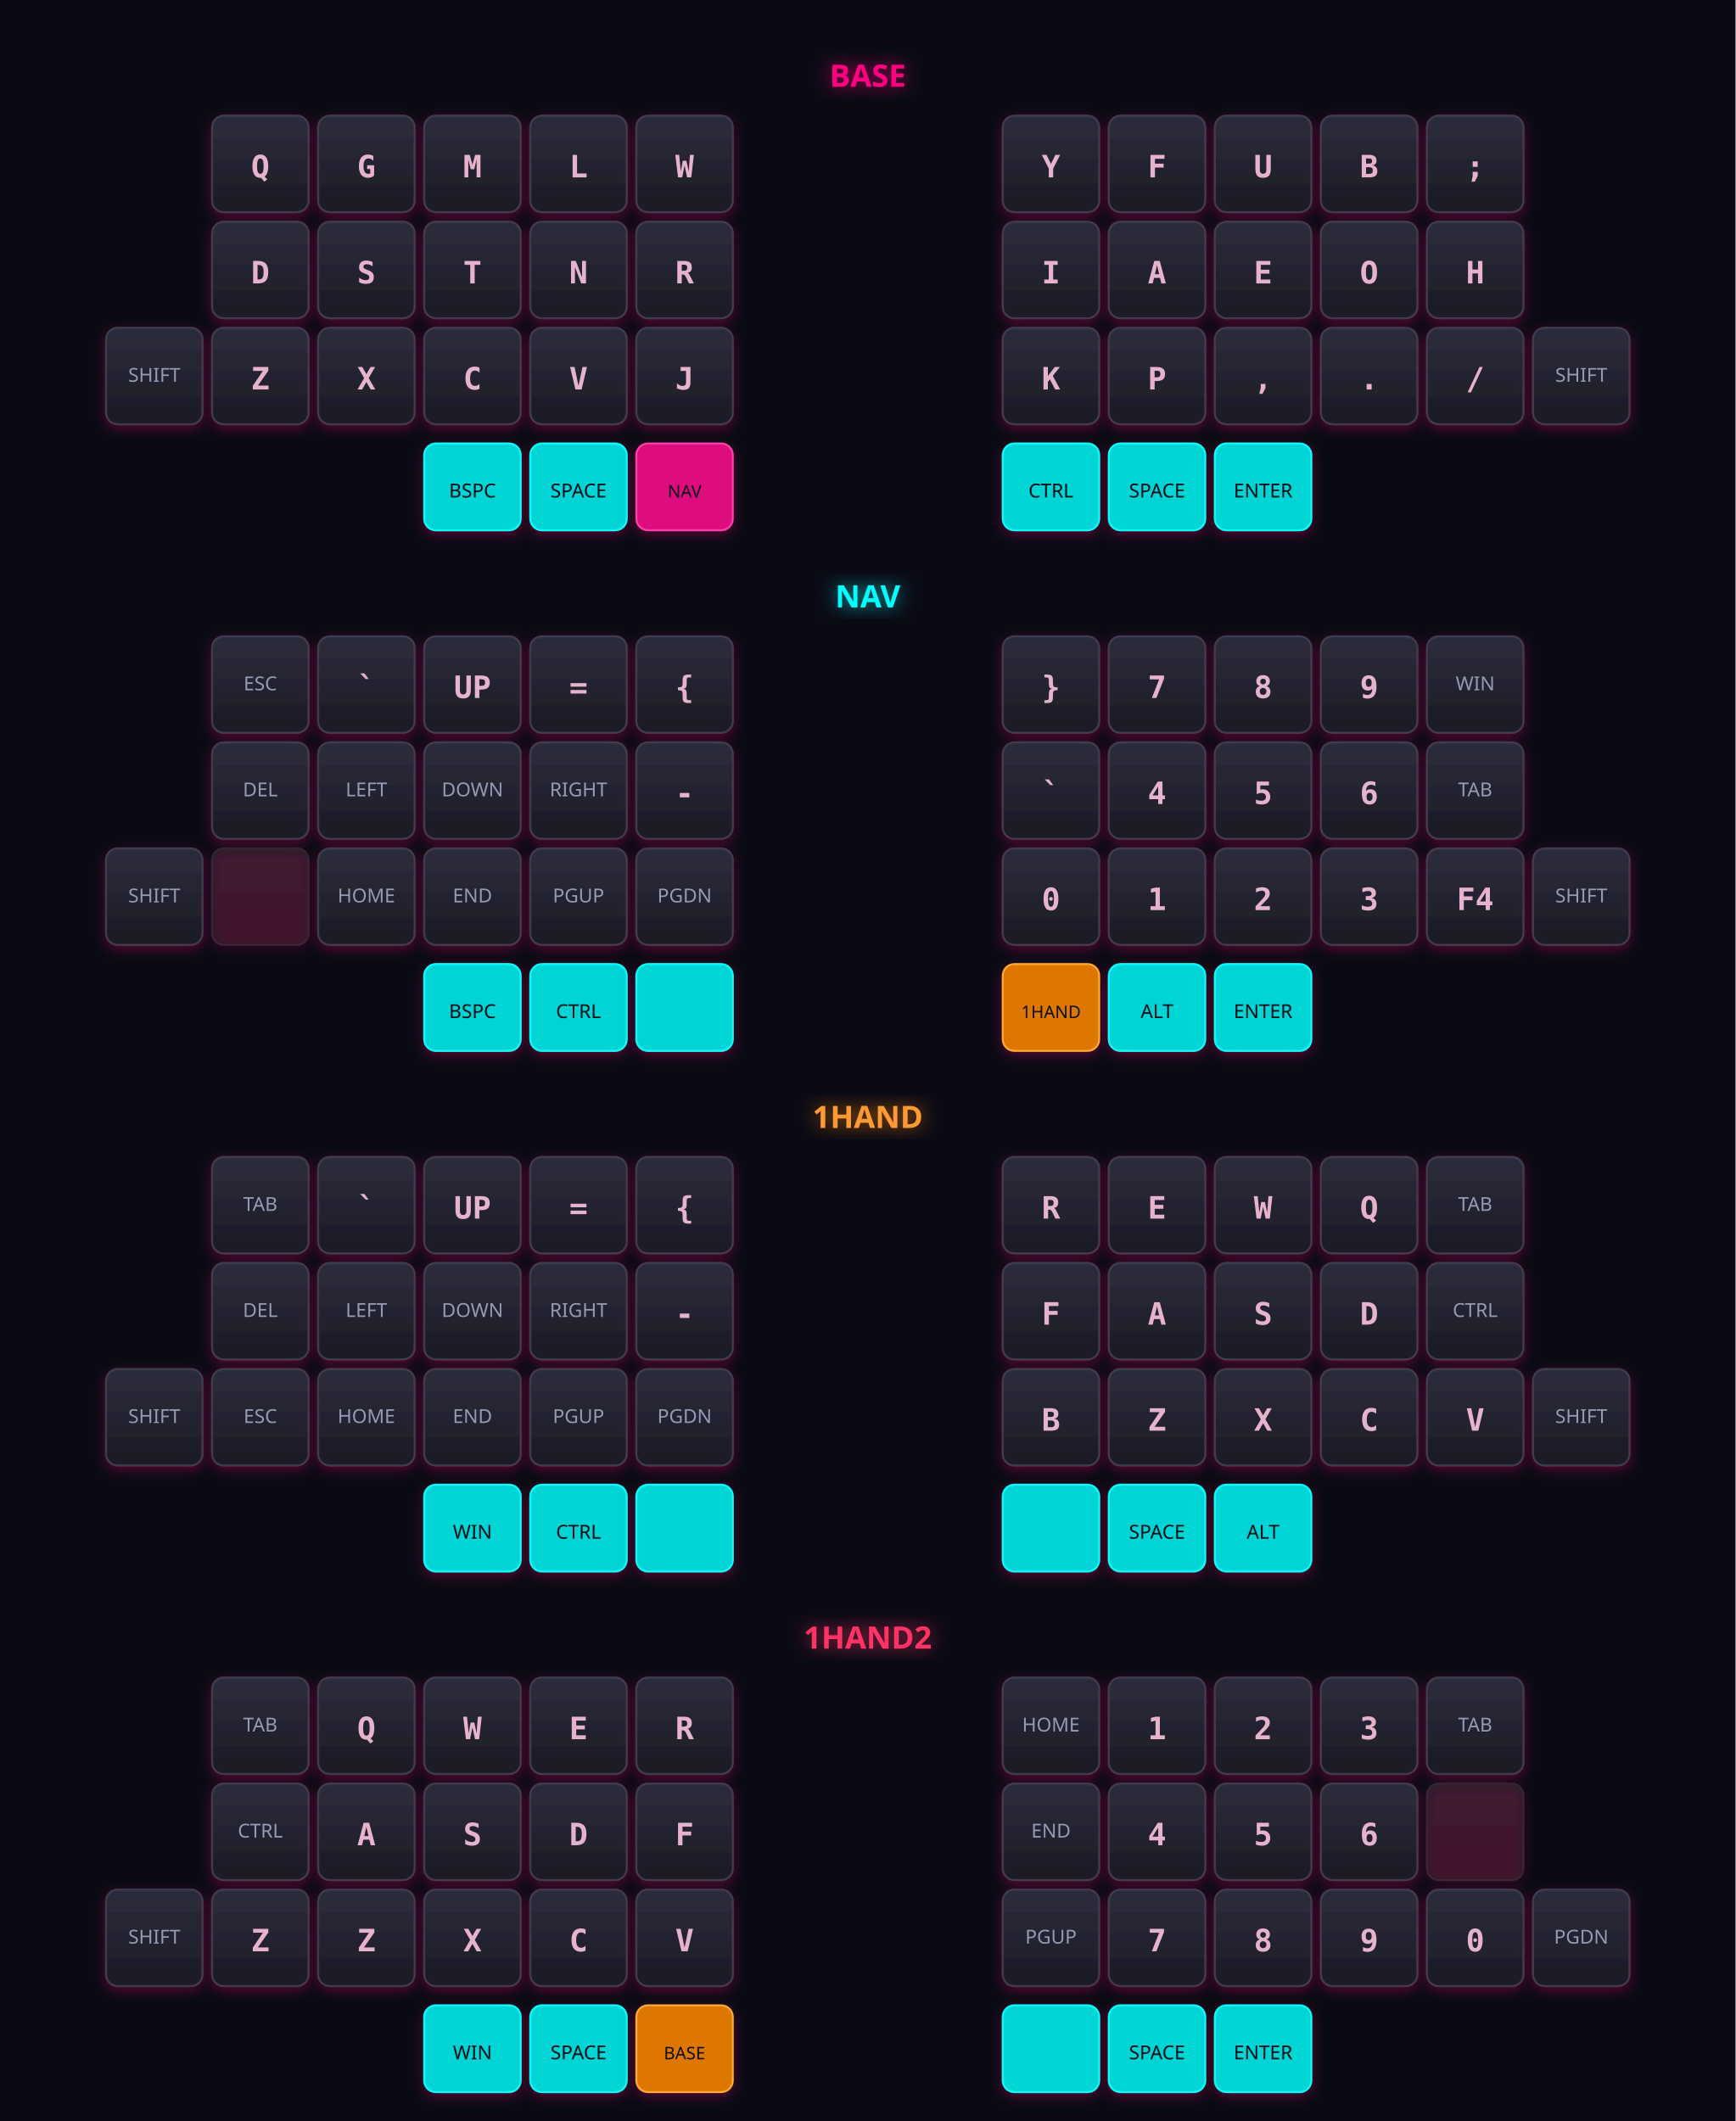
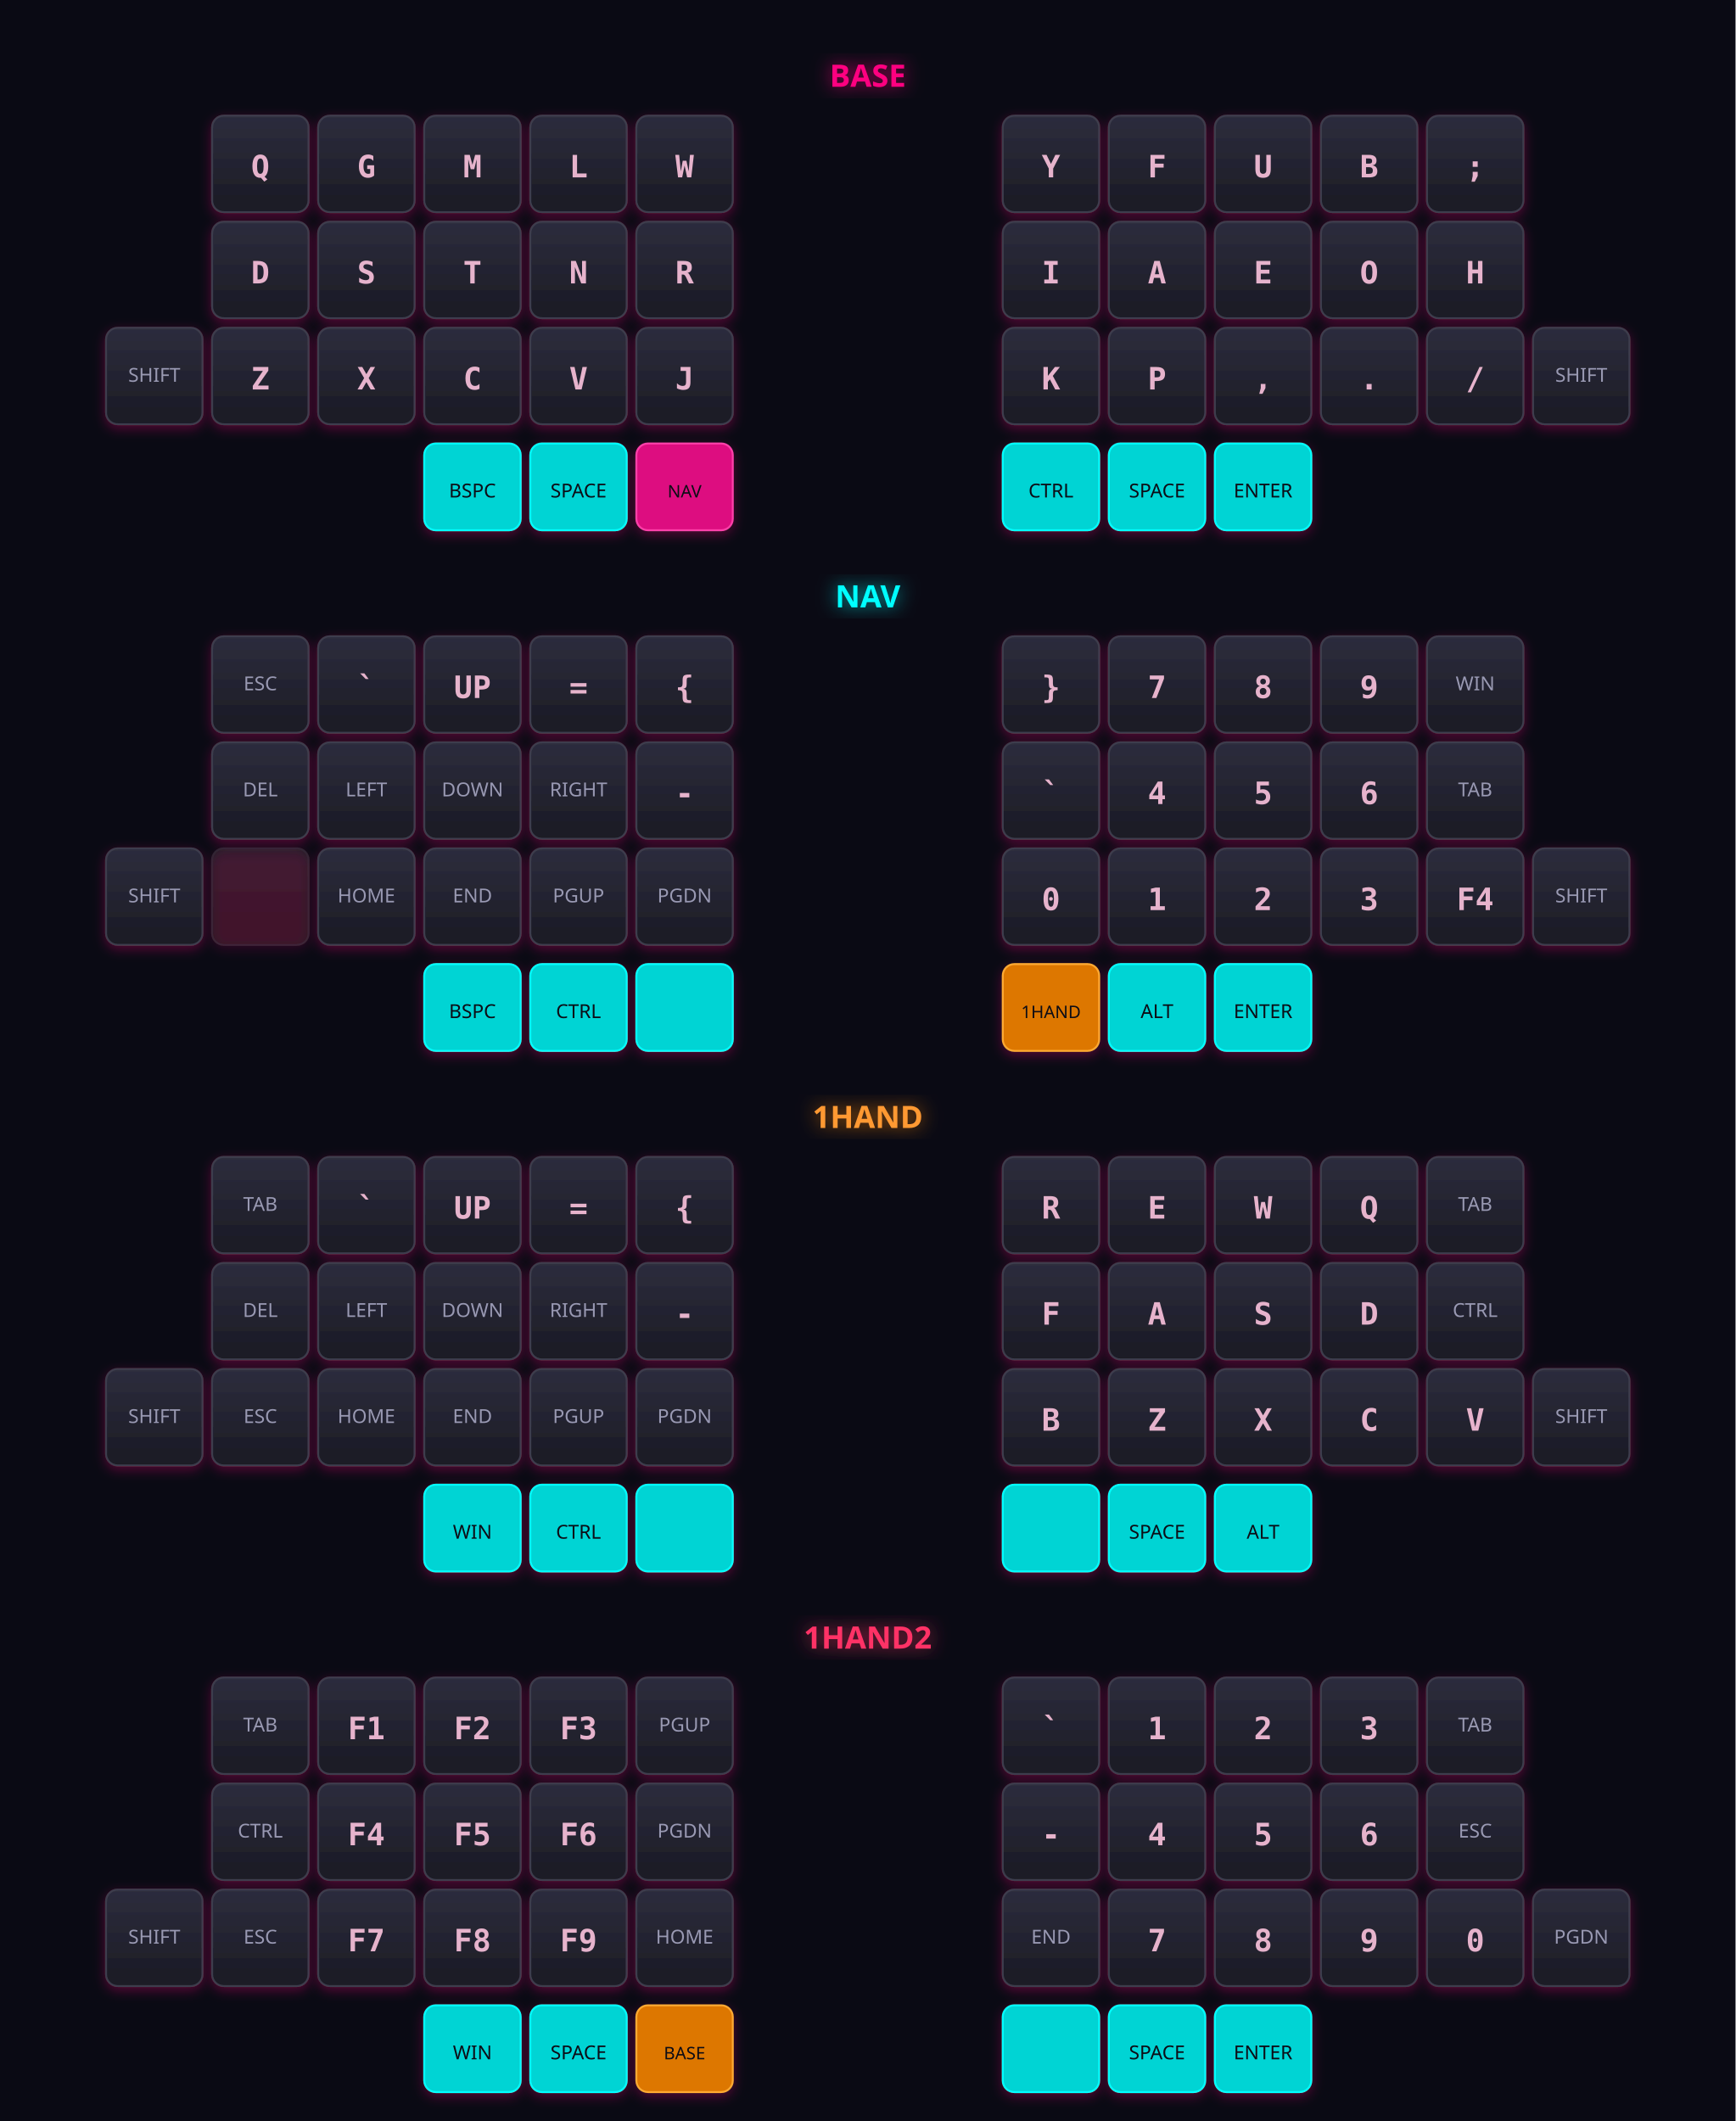
<svg xmlns="http://www.w3.org/2000/svg" viewBox="0 0 900 1100" width="900" height="1100">
  <defs>
    <linearGradient id="keyGrad" x1="0%" y1="0%" x2="0%" y2="100%">
      <stop offset="0%" style="stop-color:#2d2d3d" />
      <stop offset="100%" style="stop-color:#1a1a24" />
    </linearGradient>
    <linearGradient id="thumbGrad" x1="0%" y1="0%" x2="0%" y2="100%">
      <stop offset="0%" style="stop-color:#00e6e6" />
      <stop offset="100%" style="stop-color:#00e6e6" />
    </linearGradient>
    <linearGradient id="layerGrad" x1="0%" y1="0%" x2="0%" y2="100%">
      <stop offset="0%" style="stop-color:#ff2090" />
      <stop offset="100%" style="stop-color:#ff2090" />
    </linearGradient>
    <linearGradient id="orangeGrad" x1="0%" y1="0%" x2="0%" y2="100%">
      <stop offset="0%" style="stop-color:#ff9922" />
      <stop offset="100%" style="stop-color:#ff9922" />
    </linearGradient>
    <filter id="keyShadow" x="-20%" y="-20%" width="140%" height="140%">
      <feDropShadow dx="0" dy="2" stdDeviation="3" flood-color="#ff0080" flood-opacity="0.3" />
    </filter>
    <filter id="pinkGlow" x="-50%" y="-50%" width="200%" height="200%">
      <feDropShadow dx="0" dy="0" stdDeviation="5" flood-color="#ff0080" flood-opacity="0.7" />
    </filter>
    <filter id="blueGlow" x="-50%" y="-50%" width="200%" height="200%">
      <feDropShadow dx="0" dy="0" stdDeviation="5" flood-color="#00ffff" flood-opacity="0.7" />
    </filter>
    <filter id="orangeGlow" x="-50%" y="-50%" width="200%" height="200%">
      <feDropShadow dx="0" dy="0" stdDeviation="5" flood-color="#ff8800" flood-opacity="0.7" />
    </filter>
    <filter id="redGlow" x="-50%" y="-50%" width="200%" height="200%">
      <feDropShadow dx="0" dy="0" stdDeviation="5" flood-color="#ff3366" flood-opacity="0.7" />
    </filter>
  </defs>
  <rect width="900" height="1100" fill="#0a0a14" />
  <g transform="translate(50, 20)">
    <text x="400" y="25" text-anchor="middle" fill="#ff0080" font-family="system-ui, sans-serif" font-size="16" font-weight="bold" filter="url(#pinkGlow)">BASE</text>
    <g filter="url(#keyShadow)">
      <rect x="60" y="40" width="50" height="50" rx="6" fill="url(#keyGrad)" stroke="#3d3d4d" stroke-width="1" />
      <text x="85" y="72" text-anchor="middle" fill="#e6b3cc" font-family="monospace" font-size="16" font-weight="bold">Q</text>
    </g>
    <g filter="url(#keyShadow)">
      <rect x="115" y="40" width="50" height="50" rx="6" fill="url(#keyGrad)" stroke="#3d3d4d" stroke-width="1" />
      <text x="140" y="72" text-anchor="middle" fill="#e6b3cc" font-family="monospace" font-size="16" font-weight="bold">G</text>
    </g>
    <g filter="url(#keyShadow)">
      <rect x="170" y="40" width="50" height="50" rx="6" fill="url(#keyGrad)" stroke="#3d3d4d" stroke-width="1" />
      <text x="195" y="72" text-anchor="middle" fill="#e6b3cc" font-family="monospace" font-size="16" font-weight="bold">M</text>
    </g>
    <g filter="url(#keyShadow)">
      <rect x="225" y="40" width="50" height="50" rx="6" fill="url(#keyGrad)" stroke="#3d3d4d" stroke-width="1" />
      <text x="250" y="72" text-anchor="middle" fill="#e6b3cc" font-family="monospace" font-size="16" font-weight="bold">L</text>
    </g>
    <g filter="url(#keyShadow)">
      <rect x="280" y="40" width="50" height="50" rx="6" fill="url(#keyGrad)" stroke="#3d3d4d" stroke-width="1" />
      <text x="305" y="72" text-anchor="middle" fill="#e6b3cc" font-family="monospace" font-size="16" font-weight="bold">W</text>
    </g>
    <g filter="url(#keyShadow)">
      <rect x="470" y="40" width="50" height="50" rx="6" fill="url(#keyGrad)" stroke="#3d3d4d" stroke-width="1" />
      <text x="495" y="72" text-anchor="middle" fill="#e6b3cc" font-family="monospace" font-size="16" font-weight="bold">Y</text>
    </g>
    <g filter="url(#keyShadow)">
      <rect x="525" y="40" width="50" height="50" rx="6" fill="url(#keyGrad)" stroke="#3d3d4d" stroke-width="1" />
      <text x="550" y="72" text-anchor="middle" fill="#e6b3cc" font-family="monospace" font-size="16" font-weight="bold">F</text>
    </g>
    <g filter="url(#keyShadow)">
      <rect x="580" y="40" width="50" height="50" rx="6" fill="url(#keyGrad)" stroke="#3d3d4d" stroke-width="1" />
      <text x="605" y="72" text-anchor="middle" fill="#e6b3cc" font-family="monospace" font-size="16" font-weight="bold">U</text>
    </g>
    <g filter="url(#keyShadow)">
      <rect x="635" y="40" width="50" height="50" rx="6" fill="url(#keyGrad)" stroke="#3d3d4d" stroke-width="1" />
      <text x="660" y="72" text-anchor="middle" fill="#e6b3cc" font-family="monospace" font-size="16" font-weight="bold">B</text>
    </g>
    <g filter="url(#keyShadow)">
      <rect x="690" y="40" width="50" height="50" rx="6" fill="url(#keyGrad)" stroke="#3d3d4d" stroke-width="1" />
      <text x="715" y="72" text-anchor="middle" fill="#e6b3cc" font-family="monospace" font-size="16" font-weight="bold">;</text>
    </g>
    <g filter="url(#keyShadow)">
      <rect x="60" y="95" width="50" height="50" rx="6" fill="url(#keyGrad)" stroke="#3d3d4d" stroke-width="1" />
      <text x="85" y="127" text-anchor="middle" fill="#e6b3cc" font-family="monospace" font-size="16" font-weight="bold">D</text>
    </g>
    <g filter="url(#keyShadow)">
      <rect x="115" y="95" width="50" height="50" rx="6" fill="url(#keyGrad)" stroke="#3d3d4d" stroke-width="1" />
      <text x="140" y="127" text-anchor="middle" fill="#e6b3cc" font-family="monospace" font-size="16" font-weight="bold">S</text>
    </g>
    <g filter="url(#keyShadow)">
      <rect x="170" y="95" width="50" height="50" rx="6" fill="url(#keyGrad)" stroke="#3d3d4d" stroke-width="1" />
      <text x="195" y="127" text-anchor="middle" fill="#e6b3cc" font-family="monospace" font-size="16" font-weight="bold">T</text>
    </g>
    <g filter="url(#keyShadow)">
      <rect x="225" y="95" width="50" height="50" rx="6" fill="url(#keyGrad)" stroke="#3d3d4d" stroke-width="1" />
      <text x="250" y="127" text-anchor="middle" fill="#e6b3cc" font-family="monospace" font-size="16" font-weight="bold">N</text>
    </g>
    <g filter="url(#keyShadow)">
      <rect x="280" y="95" width="50" height="50" rx="6" fill="url(#keyGrad)" stroke="#3d3d4d" stroke-width="1" />
      <text x="305" y="127" text-anchor="middle" fill="#e6b3cc" font-family="monospace" font-size="16" font-weight="bold">R</text>
    </g>
    <g filter="url(#keyShadow)">
      <rect x="470" y="95" width="50" height="50" rx="6" fill="url(#keyGrad)" stroke="#3d3d4d" stroke-width="1" />
      <text x="495" y="127" text-anchor="middle" fill="#e6b3cc" font-family="monospace" font-size="16" font-weight="bold">I</text>
    </g>
    <g filter="url(#keyShadow)">
      <rect x="525" y="95" width="50" height="50" rx="6" fill="url(#keyGrad)" stroke="#3d3d4d" stroke-width="1" />
      <text x="550" y="127" text-anchor="middle" fill="#e6b3cc" font-family="monospace" font-size="16" font-weight="bold">A</text>
    </g>
    <g filter="url(#keyShadow)">
      <rect x="580" y="95" width="50" height="50" rx="6" fill="url(#keyGrad)" stroke="#3d3d4d" stroke-width="1" />
      <text x="605" y="127" text-anchor="middle" fill="#e6b3cc" font-family="monospace" font-size="16" font-weight="bold">E</text>
    </g>
    <g filter="url(#keyShadow)">
      <rect x="635" y="95" width="50" height="50" rx="6" fill="url(#keyGrad)" stroke="#3d3d4d" stroke-width="1" />
      <text x="660" y="127" text-anchor="middle" fill="#e6b3cc" font-family="monospace" font-size="16" font-weight="bold">O</text>
    </g>
    <g filter="url(#keyShadow)">
      <rect x="690" y="95" width="50" height="50" rx="6" fill="url(#keyGrad)" stroke="#3d3d4d" stroke-width="1" />
      <text x="715" y="127" text-anchor="middle" fill="#e6b3cc" font-family="monospace" font-size="16" font-weight="bold">H</text>
    </g>
    <g filter="url(#keyShadow)">
      <rect x="5" y="150" width="50" height="50" rx="6" fill="url(#keyGrad)" stroke="#3d3d4d" stroke-width="1" />
      <text x="30" y="178" text-anchor="middle" fill="#9999b3" font-family="system-ui, sans-serif" font-size="10">SHIFT</text>
    </g>
    <g filter="url(#keyShadow)">
      <rect x="60" y="150" width="50" height="50" rx="6" fill="url(#keyGrad)" stroke="#3d3d4d" stroke-width="1" />
      <text x="85" y="182" text-anchor="middle" fill="#e6b3cc" font-family="monospace" font-size="16" font-weight="bold">Z</text>
    </g>
    <g filter="url(#keyShadow)">
      <rect x="115" y="150" width="50" height="50" rx="6" fill="url(#keyGrad)" stroke="#3d3d4d" stroke-width="1" />
      <text x="140" y="182" text-anchor="middle" fill="#e6b3cc" font-family="monospace" font-size="16" font-weight="bold">X</text>
    </g>
    <g filter="url(#keyShadow)">
      <rect x="170" y="150" width="50" height="50" rx="6" fill="url(#keyGrad)" stroke="#3d3d4d" stroke-width="1" />
      <text x="195" y="182" text-anchor="middle" fill="#e6b3cc" font-family="monospace" font-size="16" font-weight="bold">C</text>
    </g>
    <g filter="url(#keyShadow)">
      <rect x="225" y="150" width="50" height="50" rx="6" fill="url(#keyGrad)" stroke="#3d3d4d" stroke-width="1" />
      <text x="250" y="182" text-anchor="middle" fill="#e6b3cc" font-family="monospace" font-size="16" font-weight="bold">V</text>
    </g>
    <g filter="url(#keyShadow)">
      <rect x="280" y="150" width="50" height="50" rx="6" fill="url(#keyGrad)" stroke="#3d3d4d" stroke-width="1" />
      <text x="305" y="182" text-anchor="middle" fill="#e6b3cc" font-family="monospace" font-size="16" font-weight="bold">J</text>
    </g>
    <g filter="url(#keyShadow)">
      <rect x="470" y="150" width="50" height="50" rx="6" fill="url(#keyGrad)" stroke="#3d3d4d" stroke-width="1" />
      <text x="495" y="182" text-anchor="middle" fill="#e6b3cc" font-family="monospace" font-size="16" font-weight="bold">K</text>
    </g>
    <g filter="url(#keyShadow)">
      <rect x="525" y="150" width="50" height="50" rx="6" fill="url(#keyGrad)" stroke="#3d3d4d" stroke-width="1" />
      <text x="550" y="182" text-anchor="middle" fill="#e6b3cc" font-family="monospace" font-size="16" font-weight="bold">P</text>
    </g>
    <g filter="url(#keyShadow)">
      <rect x="580" y="150" width="50" height="50" rx="6" fill="url(#keyGrad)" stroke="#3d3d4d" stroke-width="1" />
      <text x="605" y="182" text-anchor="middle" fill="#e6b3cc" font-family="monospace" font-size="16" font-weight="bold">,</text>
    </g>
    <g filter="url(#keyShadow)">
      <rect x="635" y="150" width="50" height="50" rx="6" fill="url(#keyGrad)" stroke="#3d3d4d" stroke-width="1" />
      <text x="660" y="182" text-anchor="middle" fill="#e6b3cc" font-family="monospace" font-size="16" font-weight="bold">.</text>
    </g>
    <g filter="url(#keyShadow)">
      <rect x="690" y="150" width="50" height="50" rx="6" fill="url(#keyGrad)" stroke="#3d3d4d" stroke-width="1" />
      <text x="715" y="182" text-anchor="middle" fill="#e6b3cc" font-family="monospace" font-size="16" font-weight="bold">/</text>
    </g>
    <g filter="url(#keyShadow)">
      <rect x="745" y="150" width="50" height="50" rx="6" fill="url(#keyGrad)" stroke="#3d3d4d" stroke-width="1" />
      <text x="770" y="178" text-anchor="middle" fill="#9999b3" font-family="system-ui, sans-serif" font-size="10">SHIFT</text>
    </g>
    <g filter="url(#keyShadow)">
      <rect x="170" y="210" width="50" height="45" rx="6" fill="#00d4d4" stroke="#00ffff" stroke-width="1" />
      <text x="195" y="238" text-anchor="middle" fill="#0a0a14" font-family="system-ui, sans-serif" font-size="10">BSPC</text>
    </g>
    <g filter="url(#keyShadow)">
      <rect x="225" y="210" width="50" height="45" rx="6" fill="#00d4d4" stroke="#00ffff" stroke-width="1" />
      <text x="250" y="238" text-anchor="middle" fill="#0a0a14" font-family="system-ui, sans-serif" font-size="10">SPACE</text>
    </g>
    <g filter="url(#keyShadow)">
      <rect x="280" y="210" width="50" height="45" rx="6" fill="#dd1080" stroke="#ff40aa" stroke-width="1" />
      <text x="305" y="238" text-anchor="middle" fill="#0a0a14" font-family="system-ui, sans-serif" font-size="9">NAV</text>
    </g>
    <g filter="url(#keyShadow)">
      <rect x="470" y="210" width="50" height="45" rx="6" fill="#00d4d4" stroke="#00ffff" stroke-width="1" />
      <text x="495" y="238" text-anchor="middle" fill="#0a0a14" font-family="system-ui, sans-serif" font-size="10">CTRL</text>
    </g>
    <g filter="url(#keyShadow)">
      <rect x="525" y="210" width="50" height="45" rx="6" fill="#00d4d4" stroke="#00ffff" stroke-width="1" />
      <text x="550" y="238" text-anchor="middle" fill="#0a0a14" font-family="system-ui, sans-serif" font-size="10">SPACE</text>
    </g>
    <g filter="url(#keyShadow)">
      <rect x="580" y="210" width="50" height="45" rx="6" fill="#00d4d4" stroke="#00ffff" stroke-width="1" />
      <text x="605" y="238" text-anchor="middle" fill="#0a0a14" font-family="system-ui, sans-serif" font-size="10">ENTER</text>
    </g>
  </g>
  <g transform="translate(50, 290)">
    <text x="400" y="25" text-anchor="middle" fill="#00ffff" font-family="system-ui, sans-serif" font-size="16" font-weight="bold" filter="url(#blueGlow)">NAV</text>
    <g filter="url(#keyShadow)">
      <rect x="60" y="40" width="50" height="50" rx="6" fill="url(#keyGrad)" stroke="#3d3d4d" stroke-width="1" />
      <text x="85" y="68" text-anchor="middle" fill="#9999b3" font-family="system-ui, sans-serif" font-size="10">ESC</text>
    </g>
    <g filter="url(#keyShadow)">
      <rect x="115" y="40" width="50" height="50" rx="6" fill="url(#keyGrad)" stroke="#3d3d4d" stroke-width="1" />
      <text x="140" y="72" text-anchor="middle" fill="#e6b3cc" font-family="monospace" font-size="16" font-weight="bold">`</text>
    </g>
    <g filter="url(#keyShadow)">
      <rect x="170" y="40" width="50" height="50" rx="6" fill="url(#keyGrad)" stroke="#3d3d4d" stroke-width="1" />
      <text x="195" y="72" text-anchor="middle" fill="#e6b3cc" font-family="monospace" font-size="16" font-weight="bold">UP</text>
    </g>
    <g filter="url(#keyShadow)">
      <rect x="225" y="40" width="50" height="50" rx="6" fill="url(#keyGrad)" stroke="#3d3d4d" stroke-width="1" />
      <text x="250" y="72" text-anchor="middle" fill="#e6b3cc" font-family="monospace" font-size="16" font-weight="bold">=</text>
    </g>
    <g filter="url(#keyShadow)">
      <rect x="280" y="40" width="50" height="50" rx="6" fill="url(#keyGrad)" stroke="#3d3d4d" stroke-width="1" />
      <text x="305" y="72" text-anchor="middle" fill="#e6b3cc" font-family="monospace" font-size="16" font-weight="bold">{</text>
    </g>
    <g filter="url(#keyShadow)">
      <rect x="470" y="40" width="50" height="50" rx="6" fill="url(#keyGrad)" stroke="#3d3d4d" stroke-width="1" />
      <text x="495" y="72" text-anchor="middle" fill="#e6b3cc" font-family="monospace" font-size="16" font-weight="bold">}</text>
    </g>
    <g filter="url(#keyShadow)">
      <rect x="525" y="40" width="50" height="50" rx="6" fill="url(#keyGrad)" stroke="#3d3d4d" stroke-width="1" />
      <text x="550" y="72" text-anchor="middle" fill="#e6b3cc" font-family="monospace" font-size="16" font-weight="bold">7</text>
    </g>
    <g filter="url(#keyShadow)">
      <rect x="580" y="40" width="50" height="50" rx="6" fill="url(#keyGrad)" stroke="#3d3d4d" stroke-width="1" />
      <text x="605" y="72" text-anchor="middle" fill="#e6b3cc" font-family="monospace" font-size="16" font-weight="bold">8</text>
    </g>
    <g filter="url(#keyShadow)">
      <rect x="635" y="40" width="50" height="50" rx="6" fill="url(#keyGrad)" stroke="#3d3d4d" stroke-width="1" />
      <text x="660" y="72" text-anchor="middle" fill="#e6b3cc" font-family="monospace" font-size="16" font-weight="bold">9</text>
    </g>
    <g filter="url(#keyShadow)">
      <rect x="690" y="40" width="50" height="50" rx="6" fill="url(#keyGrad)" stroke="#3d3d4d" stroke-width="1" />
      <text x="715" y="68" text-anchor="middle" fill="#9999b3" font-family="system-ui, sans-serif" font-size="10">WIN</text>
    </g>
    <g filter="url(#keyShadow)">
      <rect x="60" y="95" width="50" height="50" rx="6" fill="url(#keyGrad)" stroke="#3d3d4d" stroke-width="1" />
      <text x="85" y="123" text-anchor="middle" fill="#9999b3" font-family="system-ui, sans-serif" font-size="10">DEL</text>
    </g>
    <g filter="url(#keyShadow)">
      <rect x="115" y="95" width="50" height="50" rx="6" fill="url(#keyGrad)" stroke="#3d3d4d" stroke-width="1" />
      <text x="140" y="123" text-anchor="middle" fill="#9999b3" font-family="system-ui, sans-serif" font-size="10">LEFT</text>
    </g>
    <g filter="url(#keyShadow)">
      <rect x="170" y="95" width="50" height="50" rx="6" fill="url(#keyGrad)" stroke="#3d3d4d" stroke-width="1" />
      <text x="195" y="123" text-anchor="middle" fill="#9999b3" font-family="system-ui, sans-serif" font-size="10">DOWN</text>
    </g>
    <g filter="url(#keyShadow)">
      <rect x="225" y="95" width="50" height="50" rx="6" fill="url(#keyGrad)" stroke="#3d3d4d" stroke-width="1" />
      <text x="250" y="123" text-anchor="middle" fill="#9999b3" font-family="system-ui, sans-serif" font-size="10">RIGHT</text>
    </g>
    <g filter="url(#keyShadow)">
      <rect x="280" y="95" width="50" height="50" rx="6" fill="url(#keyGrad)" stroke="#3d3d4d" stroke-width="1" />
      <text x="305" y="127" text-anchor="middle" fill="#e6b3cc" font-family="monospace" font-size="16" font-weight="bold">-</text>
    </g>
    <g filter="url(#keyShadow)">
      <rect x="470" y="95" width="50" height="50" rx="6" fill="url(#keyGrad)" stroke="#3d3d4d" stroke-width="1" />
      <text x="495" y="127" text-anchor="middle" fill="#e6b3cc" font-family="monospace" font-size="16" font-weight="bold">`</text>
    </g>
    <g filter="url(#keyShadow)">
      <rect x="525" y="95" width="50" height="50" rx="6" fill="url(#keyGrad)" stroke="#3d3d4d" stroke-width="1" />
      <text x="550" y="127" text-anchor="middle" fill="#e6b3cc" font-family="monospace" font-size="16" font-weight="bold">4</text>
    </g>
    <g filter="url(#keyShadow)">
      <rect x="580" y="95" width="50" height="50" rx="6" fill="url(#keyGrad)" stroke="#3d3d4d" stroke-width="1" />
      <text x="605" y="127" text-anchor="middle" fill="#e6b3cc" font-family="monospace" font-size="16" font-weight="bold">5</text>
    </g>
    <g filter="url(#keyShadow)">
      <rect x="635" y="95" width="50" height="50" rx="6" fill="url(#keyGrad)" stroke="#3d3d4d" stroke-width="1" />
      <text x="660" y="127" text-anchor="middle" fill="#e6b3cc" font-family="monospace" font-size="16" font-weight="bold">6</text>
    </g>
    <g filter="url(#keyShadow)">
      <rect x="690" y="95" width="50" height="50" rx="6" fill="url(#keyGrad)" stroke="#3d3d4d" stroke-width="1" />
      <text x="715" y="123" text-anchor="middle" fill="#9999b3" font-family="system-ui, sans-serif" font-size="10">TAB</text>
    </g>
    <g filter="url(#keyShadow)">
      <rect x="5" y="150" width="50" height="50" rx="6" fill="url(#keyGrad)" stroke="#3d3d4d" stroke-width="1" />
      <text x="30" y="178" text-anchor="middle" fill="#9999b3" font-family="system-ui, sans-serif" font-size="10">SHIFT</text>
    </g>
    <g filter="url(#keyShadow)">
      <rect x="60" y="150" width="50" height="50" rx="6" fill="url(#keyGrad)" stroke="#3d3d4d" stroke-width="1" opacity="0.5" />
    </g>
    <g filter="url(#keyShadow)">
      <rect x="115" y="150" width="50" height="50" rx="6" fill="url(#keyGrad)" stroke="#3d3d4d" stroke-width="1" />
      <text x="140" y="178" text-anchor="middle" fill="#9999b3" font-family="system-ui, sans-serif" font-size="10">HOME</text>
    </g>
    <g filter="url(#keyShadow)">
      <rect x="170" y="150" width="50" height="50" rx="6" fill="url(#keyGrad)" stroke="#3d3d4d" stroke-width="1" />
      <text x="195" y="178" text-anchor="middle" fill="#9999b3" font-family="system-ui, sans-serif" font-size="10">END</text>
    </g>
    <g filter="url(#keyShadow)">
      <rect x="225" y="150" width="50" height="50" rx="6" fill="url(#keyGrad)" stroke="#3d3d4d" stroke-width="1" />
      <text x="250" y="178" text-anchor="middle" fill="#9999b3" font-family="system-ui, sans-serif" font-size="10">PGUP</text>
    </g>
    <g filter="url(#keyShadow)">
      <rect x="280" y="150" width="50" height="50" rx="6" fill="url(#keyGrad)" stroke="#3d3d4d" stroke-width="1" />
      <text x="305" y="178" text-anchor="middle" fill="#9999b3" font-family="system-ui, sans-serif" font-size="10">PGDN</text>
    </g>
    <g filter="url(#keyShadow)">
      <rect x="470" y="150" width="50" height="50" rx="6" fill="url(#keyGrad)" stroke="#3d3d4d" stroke-width="1" />
      <text x="495" y="182" text-anchor="middle" fill="#e6b3cc" font-family="monospace" font-size="16" font-weight="bold">0</text>
    </g>
    <g filter="url(#keyShadow)">
      <rect x="525" y="150" width="50" height="50" rx="6" fill="url(#keyGrad)" stroke="#3d3d4d" stroke-width="1" />
      <text x="550" y="182" text-anchor="middle" fill="#e6b3cc" font-family="monospace" font-size="16" font-weight="bold">1</text>
    </g>
    <g filter="url(#keyShadow)">
      <rect x="580" y="150" width="50" height="50" rx="6" fill="url(#keyGrad)" stroke="#3d3d4d" stroke-width="1" />
      <text x="605" y="182" text-anchor="middle" fill="#e6b3cc" font-family="monospace" font-size="16" font-weight="bold">2</text>
    </g>
    <g filter="url(#keyShadow)">
      <rect x="635" y="150" width="50" height="50" rx="6" fill="url(#keyGrad)" stroke="#3d3d4d" stroke-width="1" />
      <text x="660" y="182" text-anchor="middle" fill="#e6b3cc" font-family="monospace" font-size="16" font-weight="bold">3</text>
    </g>
    <g filter="url(#keyShadow)">
      <rect x="690" y="150" width="50" height="50" rx="6" fill="url(#keyGrad)" stroke="#3d3d4d" stroke-width="1" />
      <text x="715" y="182" text-anchor="middle" fill="#e6b3cc" font-family="monospace" font-size="16" font-weight="bold">F4</text>
    </g>
    <g filter="url(#keyShadow)">
      <rect x="745" y="150" width="50" height="50" rx="6" fill="url(#keyGrad)" stroke="#3d3d4d" stroke-width="1" />
      <text x="770" y="178" text-anchor="middle" fill="#9999b3" font-family="system-ui, sans-serif" font-size="10">SHIFT</text>
    </g>
    <g filter="url(#keyShadow)">
      <rect x="170" y="210" width="50" height="45" rx="6" fill="#00d4d4" stroke="#00ffff" stroke-width="1" />
      <text x="195" y="238" text-anchor="middle" fill="#0a0a14" font-family="system-ui, sans-serif" font-size="10">BSPC</text>
    </g>
    <g filter="url(#keyShadow)">
      <rect x="225" y="210" width="50" height="45" rx="6" fill="#00d4d4" stroke="#00ffff" stroke-width="1" />
      <text x="250" y="238" text-anchor="middle" fill="#0a0a14" font-family="system-ui, sans-serif" font-size="10">CTRL</text>
    </g>
    <g filter="url(#keyShadow)">
      <rect x="280" y="210" width="50" height="45" rx="6" fill="#00d4d4" stroke="#00ffff" stroke-width="1" />
    </g>
    <g filter="url(#keyShadow)">
      <rect x="470" y="210" width="50" height="45" rx="6" fill="#dd7700" stroke="#ffaa33" stroke-width="1" />
      <text x="495" y="238" text-anchor="middle" fill="#0a0a14" font-family="system-ui, sans-serif" font-size="9">1HAND</text>
    </g>
    <g filter="url(#keyShadow)">
      <rect x="525" y="210" width="50" height="45" rx="6" fill="#00d4d4" stroke="#00ffff" stroke-width="1" />
      <text x="550" y="238" text-anchor="middle" fill="#0a0a14" font-family="system-ui, sans-serif" font-size="10">ALT</text>
    </g>
    <g filter="url(#keyShadow)">
      <rect x="580" y="210" width="50" height="45" rx="6" fill="#00d4d4" stroke="#00ffff" stroke-width="1" />
      <text x="605" y="238" text-anchor="middle" fill="#0a0a14" font-family="system-ui, sans-serif" font-size="10">ENTER</text>
    </g>
  </g>
  <g transform="translate(50, 560)">
    <text x="400" y="25" text-anchor="middle" fill="#ff9933" font-family="system-ui, sans-serif" font-size="16" font-weight="bold" filter="url(#orangeGlow)">1HAND</text>
    <g filter="url(#keyShadow)">
      <rect x="60" y="40" width="50" height="50" rx="6" fill="url(#keyGrad)" stroke="#3d3d4d" stroke-width="1" />
      <text x="85" y="68" text-anchor="middle" fill="#9999b3" font-family="system-ui, sans-serif" font-size="10">TAB</text>
    </g>
    <g filter="url(#keyShadow)">
      <rect x="115" y="40" width="50" height="50" rx="6" fill="url(#keyGrad)" stroke="#3d3d4d" stroke-width="1" />
      <text x="140" y="72" text-anchor="middle" fill="#e6b3cc" font-family="monospace" font-size="16" font-weight="bold">`</text>
    </g>
    <g filter="url(#keyShadow)">
      <rect x="170" y="40" width="50" height="50" rx="6" fill="url(#keyGrad)" stroke="#3d3d4d" stroke-width="1" />
      <text x="195" y="72" text-anchor="middle" fill="#e6b3cc" font-family="monospace" font-size="16" font-weight="bold">UP</text>
    </g>
    <g filter="url(#keyShadow)">
      <rect x="225" y="40" width="50" height="50" rx="6" fill="url(#keyGrad)" stroke="#3d3d4d" stroke-width="1" />
      <text x="250" y="72" text-anchor="middle" fill="#e6b3cc" font-family="monospace" font-size="16" font-weight="bold">=</text>
    </g>
    <g filter="url(#keyShadow)">
      <rect x="280" y="40" width="50" height="50" rx="6" fill="url(#keyGrad)" stroke="#3d3d4d" stroke-width="1" />
      <text x="305" y="72" text-anchor="middle" fill="#e6b3cc" font-family="monospace" font-size="16" font-weight="bold">{</text>
    </g>
    <g filter="url(#keyShadow)">
      <rect x="470" y="40" width="50" height="50" rx="6" fill="url(#keyGrad)" stroke="#3d3d4d" stroke-width="1" />
      <text x="495" y="72" text-anchor="middle" fill="#e6b3cc" font-family="monospace" font-size="16" font-weight="bold">R</text>
    </g>
    <g filter="url(#keyShadow)">
      <rect x="525" y="40" width="50" height="50" rx="6" fill="url(#keyGrad)" stroke="#3d3d4d" stroke-width="1" />
      <text x="550" y="72" text-anchor="middle" fill="#e6b3cc" font-family="monospace" font-size="16" font-weight="bold">E</text>
    </g>
    <g filter="url(#keyShadow)">
      <rect x="580" y="40" width="50" height="50" rx="6" fill="url(#keyGrad)" stroke="#3d3d4d" stroke-width="1" />
      <text x="605" y="72" text-anchor="middle" fill="#e6b3cc" font-family="monospace" font-size="16" font-weight="bold">W</text>
    </g>
    <g filter="url(#keyShadow)">
      <rect x="635" y="40" width="50" height="50" rx="6" fill="url(#keyGrad)" stroke="#3d3d4d" stroke-width="1" />
      <text x="660" y="72" text-anchor="middle" fill="#e6b3cc" font-family="monospace" font-size="16" font-weight="bold">Q</text>
    </g>
    <g filter="url(#keyShadow)">
      <rect x="690" y="40" width="50" height="50" rx="6" fill="url(#keyGrad)" stroke="#3d3d4d" stroke-width="1" />
      <text x="715" y="68" text-anchor="middle" fill="#9999b3" font-family="system-ui, sans-serif" font-size="10">TAB</text>
    </g>
    <g filter="url(#keyShadow)">
      <rect x="60" y="95" width="50" height="50" rx="6" fill="url(#keyGrad)" stroke="#3d3d4d" stroke-width="1" />
      <text x="85" y="123" text-anchor="middle" fill="#9999b3" font-family="system-ui, sans-serif" font-size="10">DEL</text>
    </g>
    <g filter="url(#keyShadow)">
      <rect x="115" y="95" width="50" height="50" rx="6" fill="url(#keyGrad)" stroke="#3d3d4d" stroke-width="1" />
      <text x="140" y="123" text-anchor="middle" fill="#9999b3" font-family="system-ui, sans-serif" font-size="10">LEFT</text>
    </g>
    <g filter="url(#keyShadow)">
      <rect x="170" y="95" width="50" height="50" rx="6" fill="url(#keyGrad)" stroke="#3d3d4d" stroke-width="1" />
      <text x="195" y="123" text-anchor="middle" fill="#9999b3" font-family="system-ui, sans-serif" font-size="10">DOWN</text>
    </g>
    <g filter="url(#keyShadow)">
      <rect x="225" y="95" width="50" height="50" rx="6" fill="url(#keyGrad)" stroke="#3d3d4d" stroke-width="1" />
      <text x="250" y="123" text-anchor="middle" fill="#9999b3" font-family="system-ui, sans-serif" font-size="10">RIGHT</text>
    </g>
    <g filter="url(#keyShadow)">
      <rect x="280" y="95" width="50" height="50" rx="6" fill="url(#keyGrad)" stroke="#3d3d4d" stroke-width="1" />
      <text x="305" y="127" text-anchor="middle" fill="#e6b3cc" font-family="monospace" font-size="16" font-weight="bold">-</text>
    </g>
    <g filter="url(#keyShadow)">
      <rect x="470" y="95" width="50" height="50" rx="6" fill="url(#keyGrad)" stroke="#3d3d4d" stroke-width="1" />
      <text x="495" y="127" text-anchor="middle" fill="#e6b3cc" font-family="monospace" font-size="16" font-weight="bold">F</text>
    </g>
    <g filter="url(#keyShadow)">
      <rect x="525" y="95" width="50" height="50" rx="6" fill="url(#keyGrad)" stroke="#3d3d4d" stroke-width="1" />
      <text x="550" y="127" text-anchor="middle" fill="#e6b3cc" font-family="monospace" font-size="16" font-weight="bold">A</text>
    </g>
    <g filter="url(#keyShadow)">
      <rect x="580" y="95" width="50" height="50" rx="6" fill="url(#keyGrad)" stroke="#3d3d4d" stroke-width="1" />
      <text x="605" y="127" text-anchor="middle" fill="#e6b3cc" font-family="monospace" font-size="16" font-weight="bold">S</text>
    </g>
    <g filter="url(#keyShadow)">
      <rect x="635" y="95" width="50" height="50" rx="6" fill="url(#keyGrad)" stroke="#3d3d4d" stroke-width="1" />
      <text x="660" y="127" text-anchor="middle" fill="#e6b3cc" font-family="monospace" font-size="16" font-weight="bold">D</text>
    </g>
    <g filter="url(#keyShadow)">
      <rect x="690" y="95" width="50" height="50" rx="6" fill="url(#keyGrad)" stroke="#3d3d4d" stroke-width="1" />
      <text x="715" y="123" text-anchor="middle" fill="#9999b3" font-family="system-ui, sans-serif" font-size="10">CTRL</text>
    </g>
    <g filter="url(#keyShadow)">
      <rect x="5" y="150" width="50" height="50" rx="6" fill="url(#keyGrad)" stroke="#3d3d4d" stroke-width="1" />
      <text x="30" y="178" text-anchor="middle" fill="#9999b3" font-family="system-ui, sans-serif" font-size="10">SHIFT</text>
    </g>
    <g filter="url(#keyShadow)">
      <rect x="60" y="150" width="50" height="50" rx="6" fill="url(#keyGrad)" stroke="#3d3d4d" stroke-width="1" />
      <text x="85" y="178" text-anchor="middle" fill="#9999b3" font-family="system-ui, sans-serif" font-size="10">ESC</text>
    </g>
    <g filter="url(#keyShadow)">
      <rect x="115" y="150" width="50" height="50" rx="6" fill="url(#keyGrad)" stroke="#3d3d4d" stroke-width="1" />
      <text x="140" y="178" text-anchor="middle" fill="#9999b3" font-family="system-ui, sans-serif" font-size="10">HOME</text>
    </g>
    <g filter="url(#keyShadow)">
      <rect x="170" y="150" width="50" height="50" rx="6" fill="url(#keyGrad)" stroke="#3d3d4d" stroke-width="1" />
      <text x="195" y="178" text-anchor="middle" fill="#9999b3" font-family="system-ui, sans-serif" font-size="10">END</text>
    </g>
    <g filter="url(#keyShadow)">
      <rect x="225" y="150" width="50" height="50" rx="6" fill="url(#keyGrad)" stroke="#3d3d4d" stroke-width="1" />
      <text x="250" y="178" text-anchor="middle" fill="#9999b3" font-family="system-ui, sans-serif" font-size="10">PGUP</text>
    </g>
    <g filter="url(#keyShadow)">
      <rect x="280" y="150" width="50" height="50" rx="6" fill="url(#keyGrad)" stroke="#3d3d4d" stroke-width="1" />
      <text x="305" y="178" text-anchor="middle" fill="#9999b3" font-family="system-ui, sans-serif" font-size="10">PGDN</text>
    </g>
    <g filter="url(#keyShadow)">
      <rect x="470" y="150" width="50" height="50" rx="6" fill="url(#keyGrad)" stroke="#3d3d4d" stroke-width="1" />
      <text x="495" y="182" text-anchor="middle" fill="#e6b3cc" font-family="monospace" font-size="16" font-weight="bold">B</text>
    </g>
    <g filter="url(#keyShadow)">
      <rect x="525" y="150" width="50" height="50" rx="6" fill="url(#keyGrad)" stroke="#3d3d4d" stroke-width="1" />
      <text x="550" y="182" text-anchor="middle" fill="#e6b3cc" font-family="monospace" font-size="16" font-weight="bold">Z</text>
    </g>
    <g filter="url(#keyShadow)">
      <rect x="580" y="150" width="50" height="50" rx="6" fill="url(#keyGrad)" stroke="#3d3d4d" stroke-width="1" />
      <text x="605" y="182" text-anchor="middle" fill="#e6b3cc" font-family="monospace" font-size="16" font-weight="bold">X</text>
    </g>
    <g filter="url(#keyShadow)">
      <rect x="635" y="150" width="50" height="50" rx="6" fill="url(#keyGrad)" stroke="#3d3d4d" stroke-width="1" />
      <text x="660" y="182" text-anchor="middle" fill="#e6b3cc" font-family="monospace" font-size="16" font-weight="bold">C</text>
    </g>
    <g filter="url(#keyShadow)">
      <rect x="690" y="150" width="50" height="50" rx="6" fill="url(#keyGrad)" stroke="#3d3d4d" stroke-width="1" />
      <text x="715" y="182" text-anchor="middle" fill="#e6b3cc" font-family="monospace" font-size="16" font-weight="bold">V</text>
    </g>
    <g filter="url(#keyShadow)">
      <rect x="745" y="150" width="50" height="50" rx="6" fill="url(#keyGrad)" stroke="#3d3d4d" stroke-width="1" />
      <text x="770" y="178" text-anchor="middle" fill="#9999b3" font-family="system-ui, sans-serif" font-size="10">SHIFT</text>
    </g>
    <g filter="url(#keyShadow)">
      <rect x="170" y="210" width="50" height="45" rx="6" fill="#00d4d4" stroke="#00ffff" stroke-width="1" />
      <text x="195" y="238" text-anchor="middle" fill="#0a0a14" font-family="system-ui, sans-serif" font-size="10">WIN</text>
    </g>
    <g filter="url(#keyShadow)">
      <rect x="225" y="210" width="50" height="45" rx="6" fill="#00d4d4" stroke="#00ffff" stroke-width="1" />
      <text x="250" y="238" text-anchor="middle" fill="#0a0a14" font-family="system-ui, sans-serif" font-size="10">CTRL</text>
    </g>
    <g filter="url(#keyShadow)">
      <rect x="280" y="210" width="50" height="45" rx="6" fill="#00d4d4" stroke="#00ffff" stroke-width="1" />
    </g>
    <g filter="url(#keyShadow)">
      <rect x="470" y="210" width="50" height="45" rx="6" fill="#00d4d4" stroke="#00ffff" stroke-width="1" />
    </g>
    <g filter="url(#keyShadow)">
      <rect x="525" y="210" width="50" height="45" rx="6" fill="#00d4d4" stroke="#00ffff" stroke-width="1" />
      <text x="550" y="238" text-anchor="middle" fill="#0a0a14" font-family="system-ui, sans-serif" font-size="10">SPACE</text>
    </g>
    <g filter="url(#keyShadow)">
      <rect x="580" y="210" width="50" height="45" rx="6" fill="#00d4d4" stroke="#00ffff" stroke-width="1" />
      <text x="605" y="238" text-anchor="middle" fill="#0a0a14" font-family="system-ui, sans-serif" font-size="10">ALT</text>
    </g>
  </g>
  <g transform="translate(50, 830)">
    <text x="400" y="25" text-anchor="middle" fill="#ff3366" font-family="system-ui, sans-serif" font-size="16" font-weight="bold" filter="url(#redGlow)">1HAND2</text>
    <g filter="url(#keyShadow)">
      <rect x="60" y="40" width="50" height="50" rx="6" fill="url(#keyGrad)" stroke="#3d3d4d" stroke-width="1" />
      <text x="85" y="68" text-anchor="middle" fill="#9999b3" font-family="system-ui, sans-serif" font-size="10">TAB</text>
    </g>
    <g filter="url(#keyShadow)">
      <rect x="115" y="40" width="50" height="50" rx="6" fill="url(#keyGrad)" stroke="#3d3d4d" stroke-width="1" />
-       <text x="140" y="72" text-anchor="middle" fill="#e6b3cc" font-family="monospace" font-size="16" font-weight="bold">Q</text>
+       <text x="140" y="72" text-anchor="middle" fill="#e6b3cc" font-family="monospace" font-size="16" font-weight="bold">F1</text>
    </g>
    <g filter="url(#keyShadow)">
      <rect x="170" y="40" width="50" height="50" rx="6" fill="url(#keyGrad)" stroke="#3d3d4d" stroke-width="1" />
-       <text x="195" y="72" text-anchor="middle" fill="#e6b3cc" font-family="monospace" font-size="16" font-weight="bold">W</text>
+       <text x="195" y="72" text-anchor="middle" fill="#e6b3cc" font-family="monospace" font-size="16" font-weight="bold">F2</text>
    </g>
    <g filter="url(#keyShadow)">
      <rect x="225" y="40" width="50" height="50" rx="6" fill="url(#keyGrad)" stroke="#3d3d4d" stroke-width="1" />
-       <text x="250" y="72" text-anchor="middle" fill="#e6b3cc" font-family="monospace" font-size="16" font-weight="bold">E</text>
+       <text x="250" y="72" text-anchor="middle" fill="#e6b3cc" font-family="monospace" font-size="16" font-weight="bold">F3</text>
    </g>
    <g filter="url(#keyShadow)">
      <rect x="280" y="40" width="50" height="50" rx="6" fill="url(#keyGrad)" stroke="#3d3d4d" stroke-width="1" />
-       <text x="305" y="72" text-anchor="middle" fill="#e6b3cc" font-family="monospace" font-size="16" font-weight="bold">R</text>
+       <text x="305" y="68" text-anchor="middle" fill="#9999b3" font-family="system-ui, sans-serif" font-size="10">PGUP</text>
    </g>
    <g filter="url(#keyShadow)">
      <rect x="470" y="40" width="50" height="50" rx="6" fill="url(#keyGrad)" stroke="#3d3d4d" stroke-width="1" />
-       <text x="495" y="68" text-anchor="middle" fill="#9999b3" font-family="system-ui, sans-serif" font-size="10">HOME</text>
+       <text x="495" y="72" text-anchor="middle" fill="#e6b3cc" font-family="monospace" font-size="16" font-weight="bold">`</text>
    </g>
    <g filter="url(#keyShadow)">
      <rect x="525" y="40" width="50" height="50" rx="6" fill="url(#keyGrad)" stroke="#3d3d4d" stroke-width="1" />
      <text x="550" y="72" text-anchor="middle" fill="#e6b3cc" font-family="monospace" font-size="16" font-weight="bold">1</text>
    </g>
    <g filter="url(#keyShadow)">
      <rect x="580" y="40" width="50" height="50" rx="6" fill="url(#keyGrad)" stroke="#3d3d4d" stroke-width="1" />
      <text x="605" y="72" text-anchor="middle" fill="#e6b3cc" font-family="monospace" font-size="16" font-weight="bold">2</text>
    </g>
    <g filter="url(#keyShadow)">
      <rect x="635" y="40" width="50" height="50" rx="6" fill="url(#keyGrad)" stroke="#3d3d4d" stroke-width="1" />
      <text x="660" y="72" text-anchor="middle" fill="#e6b3cc" font-family="monospace" font-size="16" font-weight="bold">3</text>
    </g>
    <g filter="url(#keyShadow)">
      <rect x="690" y="40" width="50" height="50" rx="6" fill="url(#keyGrad)" stroke="#3d3d4d" stroke-width="1" />
      <text x="715" y="68" text-anchor="middle" fill="#9999b3" font-family="system-ui, sans-serif" font-size="10">TAB</text>
    </g>
    <g filter="url(#keyShadow)">
      <rect x="60" y="95" width="50" height="50" rx="6" fill="url(#keyGrad)" stroke="#3d3d4d" stroke-width="1" />
      <text x="85" y="123" text-anchor="middle" fill="#9999b3" font-family="system-ui, sans-serif" font-size="10">CTRL</text>
    </g>
    <g filter="url(#keyShadow)">
      <rect x="115" y="95" width="50" height="50" rx="6" fill="url(#keyGrad)" stroke="#3d3d4d" stroke-width="1" />
-       <text x="140" y="127" text-anchor="middle" fill="#e6b3cc" font-family="monospace" font-size="16" font-weight="bold">A</text>
+       <text x="140" y="127" text-anchor="middle" fill="#e6b3cc" font-family="monospace" font-size="16" font-weight="bold">F4</text>
    </g>
    <g filter="url(#keyShadow)">
      <rect x="170" y="95" width="50" height="50" rx="6" fill="url(#keyGrad)" stroke="#3d3d4d" stroke-width="1" />
-       <text x="195" y="127" text-anchor="middle" fill="#e6b3cc" font-family="monospace" font-size="16" font-weight="bold">S</text>
+       <text x="195" y="127" text-anchor="middle" fill="#e6b3cc" font-family="monospace" font-size="16" font-weight="bold">F5</text>
    </g>
    <g filter="url(#keyShadow)">
      <rect x="225" y="95" width="50" height="50" rx="6" fill="url(#keyGrad)" stroke="#3d3d4d" stroke-width="1" />
-       <text x="250" y="127" text-anchor="middle" fill="#e6b3cc" font-family="monospace" font-size="16" font-weight="bold">D</text>
+       <text x="250" y="127" text-anchor="middle" fill="#e6b3cc" font-family="monospace" font-size="16" font-weight="bold">F6</text>
    </g>
    <g filter="url(#keyShadow)">
      <rect x="280" y="95" width="50" height="50" rx="6" fill="url(#keyGrad)" stroke="#3d3d4d" stroke-width="1" />
-       <text x="305" y="127" text-anchor="middle" fill="#e6b3cc" font-family="monospace" font-size="16" font-weight="bold">F</text>
+       <text x="305" y="123" text-anchor="middle" fill="#9999b3" font-family="system-ui, sans-serif" font-size="10">PGDN</text>
    </g>
    <g filter="url(#keyShadow)">
      <rect x="470" y="95" width="50" height="50" rx="6" fill="url(#keyGrad)" stroke="#3d3d4d" stroke-width="1" />
-       <text x="495" y="123" text-anchor="middle" fill="#9999b3" font-family="system-ui, sans-serif" font-size="10">END</text>
+       <text x="495" y="127" text-anchor="middle" fill="#e6b3cc" font-family="monospace" font-size="16" font-weight="bold">-</text>
    </g>
    <g filter="url(#keyShadow)">
      <rect x="525" y="95" width="50" height="50" rx="6" fill="url(#keyGrad)" stroke="#3d3d4d" stroke-width="1" />
      <text x="550" y="127" text-anchor="middle" fill="#e6b3cc" font-family="monospace" font-size="16" font-weight="bold">4</text>
    </g>
    <g filter="url(#keyShadow)">
      <rect x="580" y="95" width="50" height="50" rx="6" fill="url(#keyGrad)" stroke="#3d3d4d" stroke-width="1" />
      <text x="605" y="127" text-anchor="middle" fill="#e6b3cc" font-family="monospace" font-size="16" font-weight="bold">5</text>
    </g>
    <g filter="url(#keyShadow)">
      <rect x="635" y="95" width="50" height="50" rx="6" fill="url(#keyGrad)" stroke="#3d3d4d" stroke-width="1" />
      <text x="660" y="127" text-anchor="middle" fill="#e6b3cc" font-family="monospace" font-size="16" font-weight="bold">6</text>
    </g>
    <g filter="url(#keyShadow)">
-       <rect x="690" y="95" width="50" height="50" rx="6" fill="url(#keyGrad)" stroke="#3d3d4d" stroke-width="1" opacity="0.5" />
+       <rect x="690" y="95" width="50" height="50" rx="6" fill="url(#keyGrad)" stroke="#3d3d4d" stroke-width="1" />
+       <text x="715" y="123" text-anchor="middle" fill="#9999b3" font-family="system-ui, sans-serif" font-size="10">ESC</text>
    </g>
    <g filter="url(#keyShadow)">
      <rect x="5" y="150" width="50" height="50" rx="6" fill="url(#keyGrad)" stroke="#3d3d4d" stroke-width="1" />
      <text x="30" y="178" text-anchor="middle" fill="#9999b3" font-family="system-ui, sans-serif" font-size="10">SHIFT</text>
    </g>
    <g filter="url(#keyShadow)">
      <rect x="60" y="150" width="50" height="50" rx="6" fill="url(#keyGrad)" stroke="#3d3d4d" stroke-width="1" />
-       <text x="85" y="182" text-anchor="middle" fill="#e6b3cc" font-family="monospace" font-size="16" font-weight="bold">Z</text>
+       <text x="85" y="178" text-anchor="middle" fill="#9999b3" font-family="system-ui, sans-serif" font-size="10">ESC</text>
    </g>
    <g filter="url(#keyShadow)">
      <rect x="115" y="150" width="50" height="50" rx="6" fill="url(#keyGrad)" stroke="#3d3d4d" stroke-width="1" />
-       <text x="140" y="182" text-anchor="middle" fill="#e6b3cc" font-family="monospace" font-size="16" font-weight="bold">Z</text>
+       <text x="140" y="182" text-anchor="middle" fill="#e6b3cc" font-family="monospace" font-size="16" font-weight="bold">F7</text>
    </g>
    <g filter="url(#keyShadow)">
      <rect x="170" y="150" width="50" height="50" rx="6" fill="url(#keyGrad)" stroke="#3d3d4d" stroke-width="1" />
-       <text x="195" y="182" text-anchor="middle" fill="#e6b3cc" font-family="monospace" font-size="16" font-weight="bold">X</text>
+       <text x="195" y="182" text-anchor="middle" fill="#e6b3cc" font-family="monospace" font-size="16" font-weight="bold">F8</text>
    </g>
    <g filter="url(#keyShadow)">
      <rect x="225" y="150" width="50" height="50" rx="6" fill="url(#keyGrad)" stroke="#3d3d4d" stroke-width="1" />
-       <text x="250" y="182" text-anchor="middle" fill="#e6b3cc" font-family="monospace" font-size="16" font-weight="bold">C</text>
+       <text x="250" y="182" text-anchor="middle" fill="#e6b3cc" font-family="monospace" font-size="16" font-weight="bold">F9</text>
    </g>
    <g filter="url(#keyShadow)">
      <rect x="280" y="150" width="50" height="50" rx="6" fill="url(#keyGrad)" stroke="#3d3d4d" stroke-width="1" />
-       <text x="305" y="182" text-anchor="middle" fill="#e6b3cc" font-family="monospace" font-size="16" font-weight="bold">V</text>
+       <text x="305" y="178" text-anchor="middle" fill="#9999b3" font-family="system-ui, sans-serif" font-size="10">HOME</text>
    </g>
    <g filter="url(#keyShadow)">
      <rect x="470" y="150" width="50" height="50" rx="6" fill="url(#keyGrad)" stroke="#3d3d4d" stroke-width="1" />
-       <text x="495" y="178" text-anchor="middle" fill="#9999b3" font-family="system-ui, sans-serif" font-size="10">PGUP</text>
+       <text x="495" y="178" text-anchor="middle" fill="#9999b3" font-family="system-ui, sans-serif" font-size="10">END</text>
    </g>
    <g filter="url(#keyShadow)">
      <rect x="525" y="150" width="50" height="50" rx="6" fill="url(#keyGrad)" stroke="#3d3d4d" stroke-width="1" />
      <text x="550" y="182" text-anchor="middle" fill="#e6b3cc" font-family="monospace" font-size="16" font-weight="bold">7</text>
    </g>
    <g filter="url(#keyShadow)">
      <rect x="580" y="150" width="50" height="50" rx="6" fill="url(#keyGrad)" stroke="#3d3d4d" stroke-width="1" />
      <text x="605" y="182" text-anchor="middle" fill="#e6b3cc" font-family="monospace" font-size="16" font-weight="bold">8</text>
    </g>
    <g filter="url(#keyShadow)">
      <rect x="635" y="150" width="50" height="50" rx="6" fill="url(#keyGrad)" stroke="#3d3d4d" stroke-width="1" />
      <text x="660" y="182" text-anchor="middle" fill="#e6b3cc" font-family="monospace" font-size="16" font-weight="bold">9</text>
    </g>
    <g filter="url(#keyShadow)">
      <rect x="690" y="150" width="50" height="50" rx="6" fill="url(#keyGrad)" stroke="#3d3d4d" stroke-width="1" />
      <text x="715" y="182" text-anchor="middle" fill="#e6b3cc" font-family="monospace" font-size="16" font-weight="bold">0</text>
    </g>
    <g filter="url(#keyShadow)">
      <rect x="745" y="150" width="50" height="50" rx="6" fill="url(#keyGrad)" stroke="#3d3d4d" stroke-width="1" />
      <text x="770" y="178" text-anchor="middle" fill="#9999b3" font-family="system-ui, sans-serif" font-size="10">PGDN</text>
    </g>
    <g filter="url(#keyShadow)">
      <rect x="170" y="210" width="50" height="45" rx="6" fill="#00d4d4" stroke="#00ffff" stroke-width="1" />
      <text x="195" y="238" text-anchor="middle" fill="#0a0a14" font-family="system-ui, sans-serif" font-size="10">WIN</text>
    </g>
    <g filter="url(#keyShadow)">
      <rect x="225" y="210" width="50" height="45" rx="6" fill="#00d4d4" stroke="#00ffff" stroke-width="1" />
      <text x="250" y="238" text-anchor="middle" fill="#0a0a14" font-family="system-ui, sans-serif" font-size="10">SPACE</text>
    </g>
    <g filter="url(#keyShadow)">
      <rect x="280" y="210" width="50" height="45" rx="6" fill="#dd7700" stroke="#ffaa33" stroke-width="1" />
      <text x="305" y="238" text-anchor="middle" fill="#0a0a14" font-family="system-ui, sans-serif" font-size="9">BASE</text>
    </g>
    <g filter="url(#keyShadow)">
      <rect x="470" y="210" width="50" height="45" rx="6" fill="#00d4d4" stroke="#00ffff" stroke-width="1" />
    </g>
    <g filter="url(#keyShadow)">
      <rect x="525" y="210" width="50" height="45" rx="6" fill="#00d4d4" stroke="#00ffff" stroke-width="1" />
      <text x="550" y="238" text-anchor="middle" fill="#0a0a14" font-family="system-ui, sans-serif" font-size="10">SPACE</text>
    </g>
    <g filter="url(#keyShadow)">
      <rect x="580" y="210" width="50" height="45" rx="6" fill="#00d4d4" stroke="#00ffff" stroke-width="1" />
      <text x="605" y="238" text-anchor="middle" fill="#0a0a14" font-family="system-ui, sans-serif" font-size="10">ENTER</text>
    </g>
  </g>
</svg>
